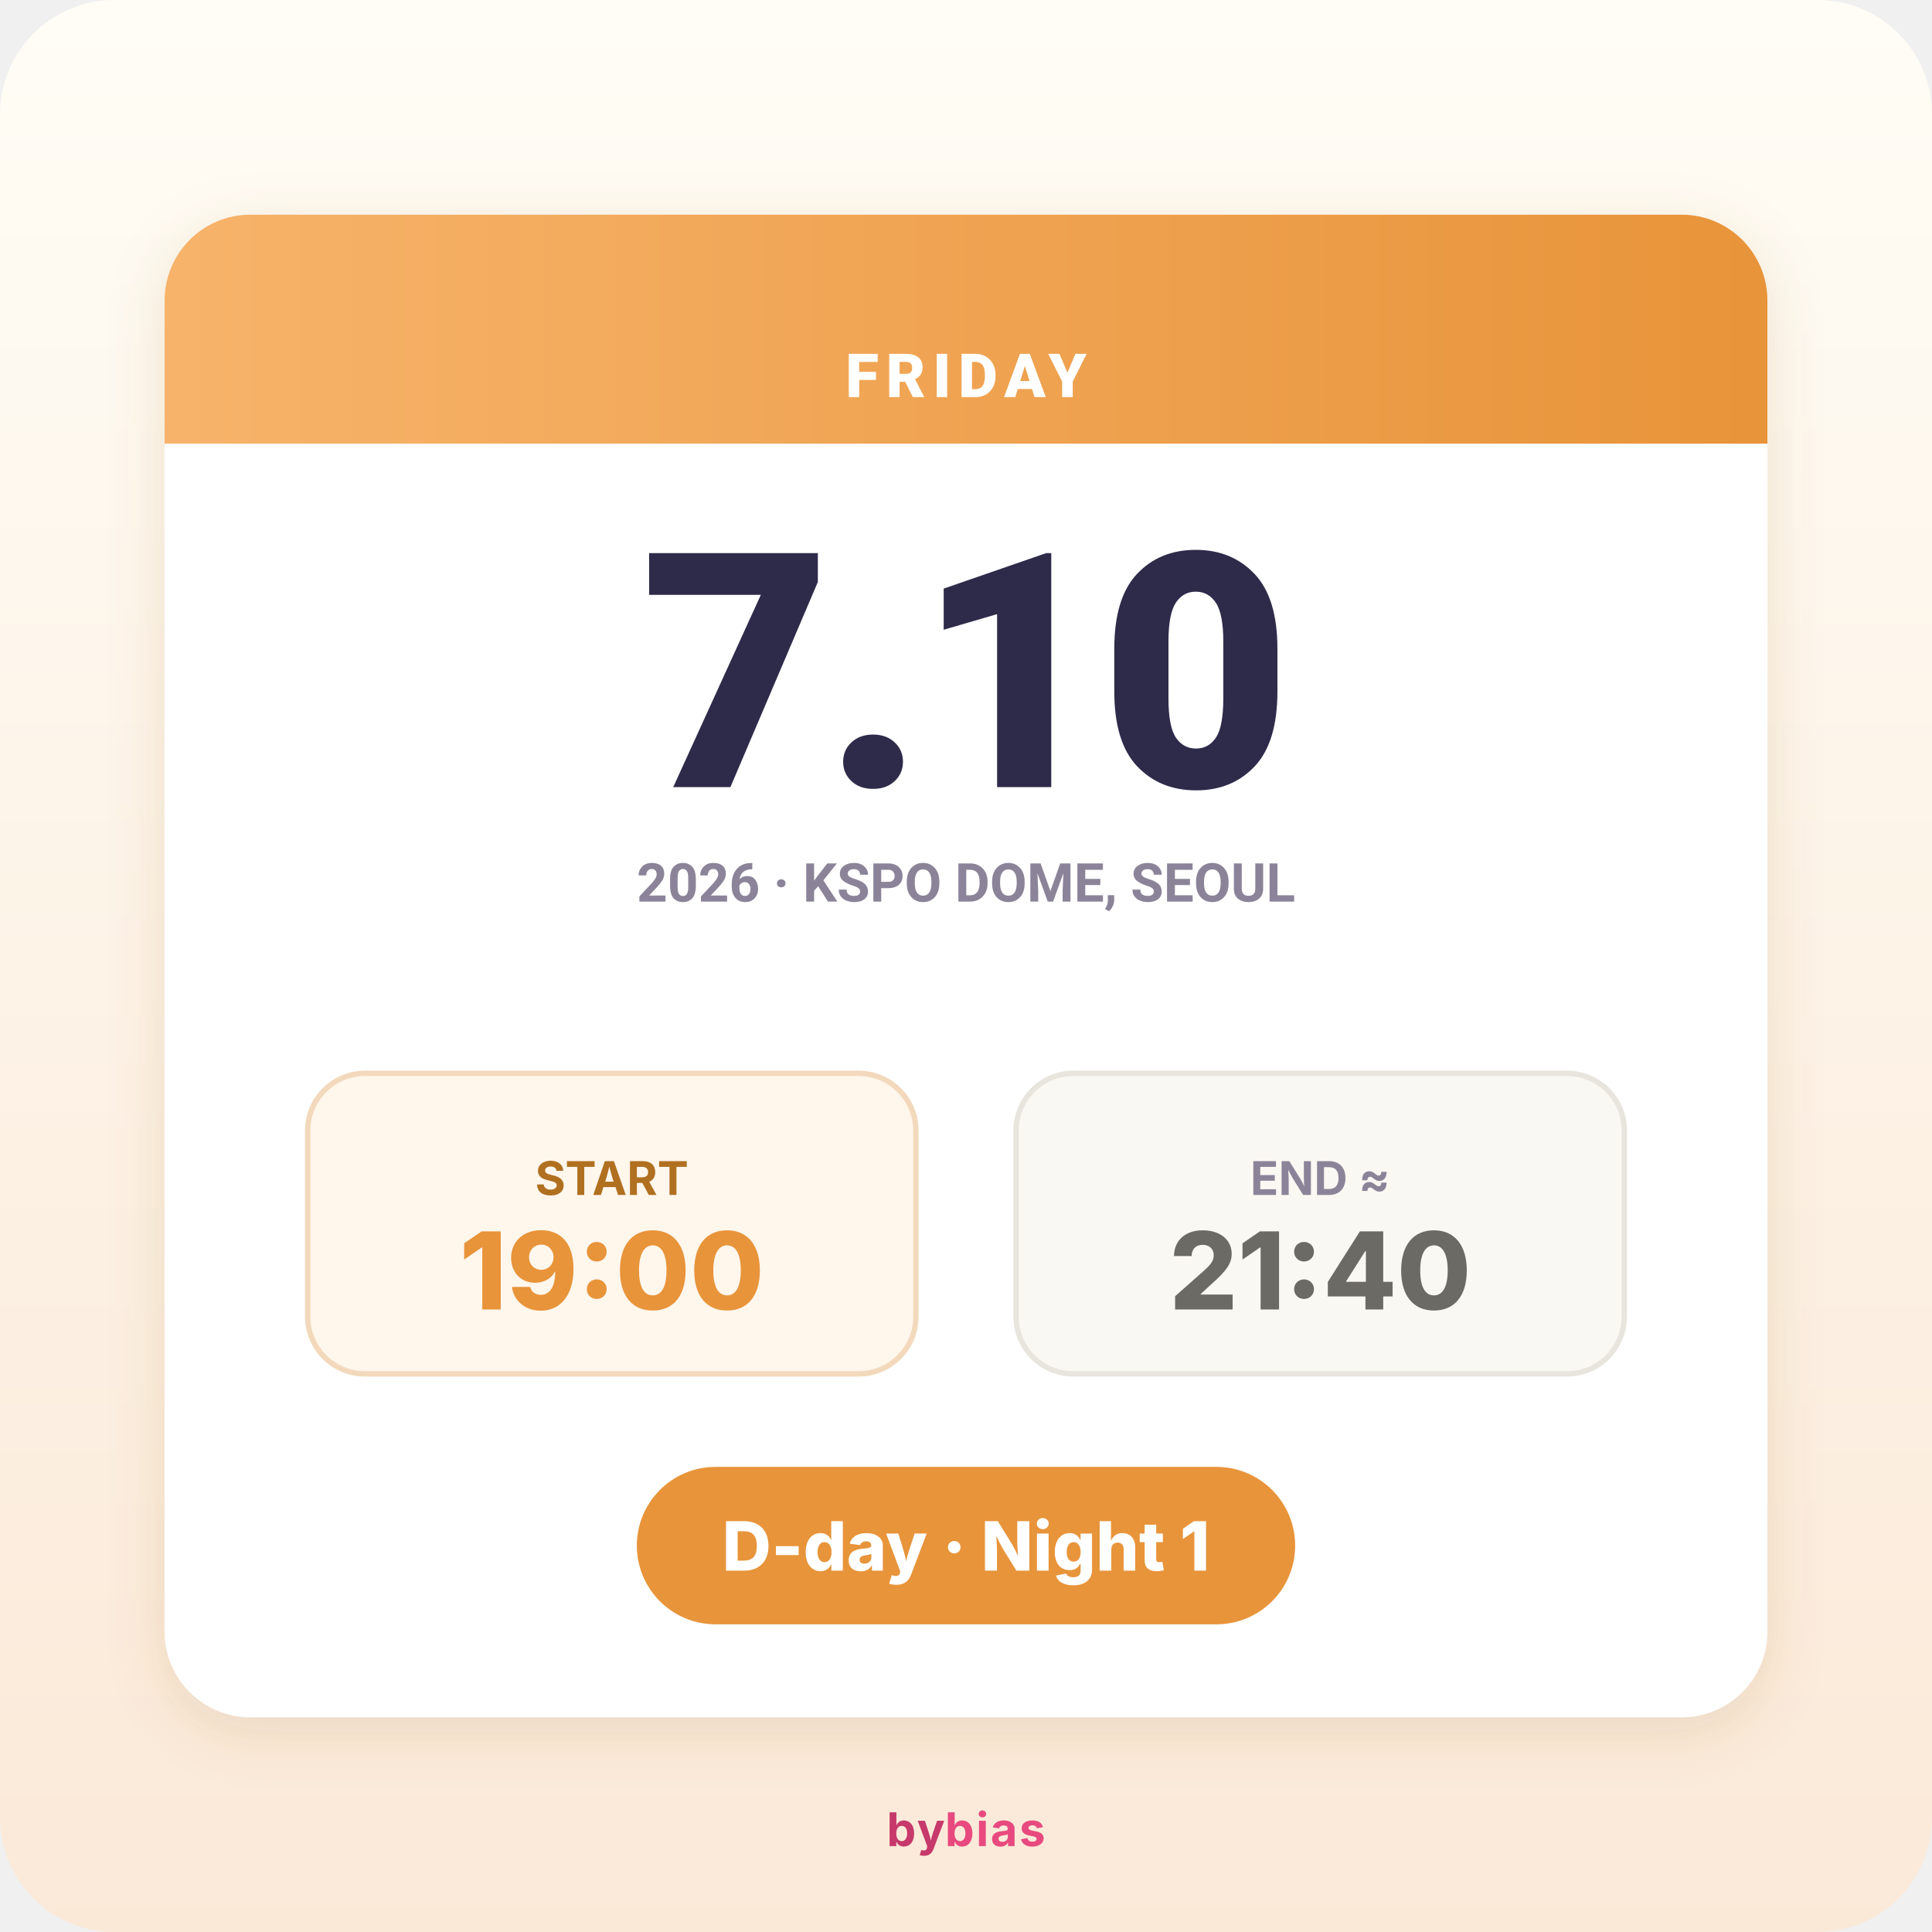
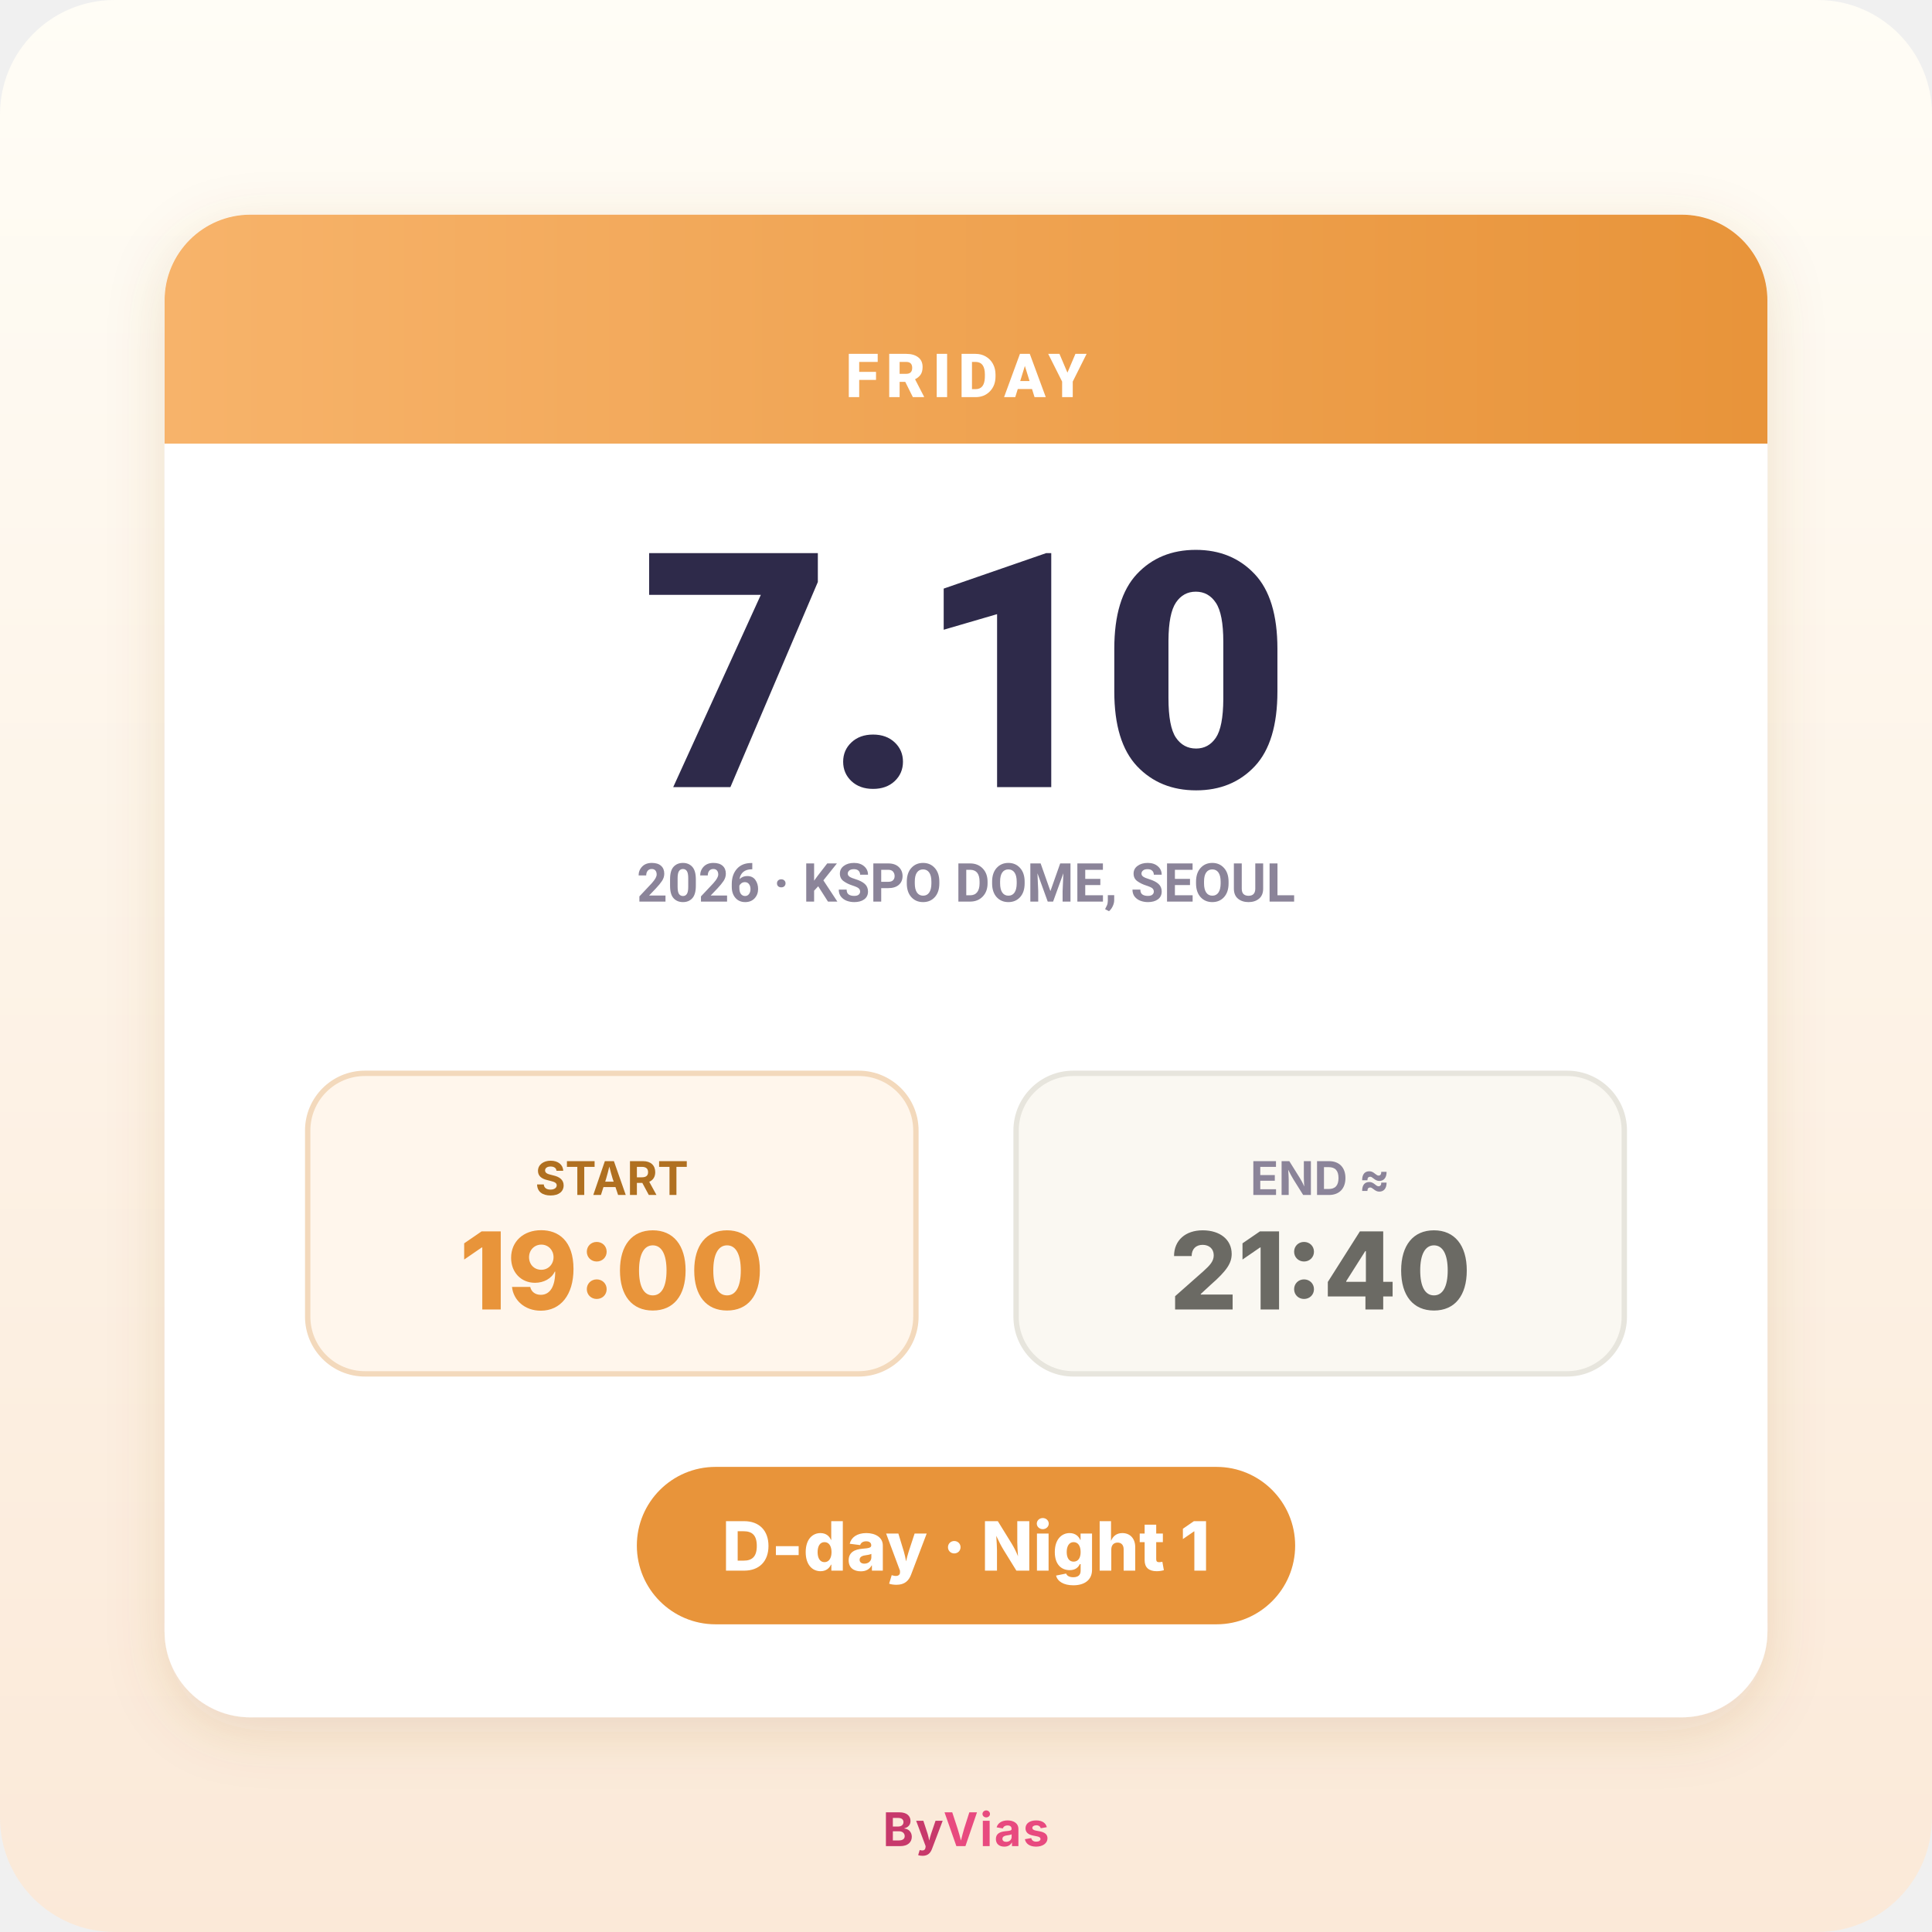
<svg xmlns="http://www.w3.org/2000/svg" viewBox="0 0 540 540" width="540" height="540" role="img" aria-label="Show date Friday July 10">
  <defs>
    <linearGradient id="d1-bg" x1="0" y1="0" x2="0" y2="1">
      <stop offset="0" stop-color="#FFFDF6" />
      <stop offset="1" stop-color="#FBE9D8" />
    </linearGradient>
    <linearGradient id="d1-band" x1="0" y1="0" x2="1" y2="0">
      <stop offset="0" stop-color="#F7B36A" />
      <stop offset="1" stop-color="#E8943A" />
    </linearGradient>
    <filter id="d1-sh" x="-20%" y="-20%" width="140%" height="140%">
      <feDropShadow dx="0" dy="4" stdDeviation="8" flood-color="#9A6420" flood-opacity="0.16" />
    </filter>
    <style>@media (prefers-color-scheme: dark){.svg-panel{fill:#1c1b22!important}.svg-card{fill:#262430!important}.svg-tx{fill:#d6d3cb!important}.svg-bigdate{fill:#4a4668!important}.svg-timecard{fill:#262430!important}}</style>
  </defs>
  <rect x="0" y="0" width="540" height="540" rx="32" fill="url(#d1-bg)" class="svg-panel" />
  <rect x="46" y="60" width="448" height="420" rx="24" fill="#fff" filter="url(#d1-sh)" class="svg-card" />
  <path d="M46 84 a24 24 0 0 1 24 -24 h400 a24 24 0 0 1 24 24 v40 h-448 Z" fill="url(#d1-band)" />
  <text x="270" y="111" text-anchor="middle" font-family="-apple-system,'Segoe UI',Roboto,sans-serif" font-size="17" font-weight="800" fill="#fff" letter-spacing="2">FRIDAY</text>
  <text x="270" y="220" text-anchor="middle" font-family="-apple-system,'Segoe UI',Roboto,sans-serif" font-size="92" font-weight="800" fill="#2E2A4A" letter-spacing="-2" class="svg-bigdate">7.10</text>
  <text x="270" y="252" text-anchor="middle" font-family="-apple-system,'Segoe UI',Roboto,sans-serif" font-size="15" font-weight="600" fill="#8B8499" class="svg-tx">2026 · KSPO DOME, SEOUL</text>
  <g transform="translate(0,300)">
    <rect x="86" y="0" width="170" height="84" rx="16" fill="#FFF6EC" stroke="#F3D9BC" stroke-width="1.5" class="svg-timecard" />
    <text x="171" y="34" text-anchor="middle" font-family="-apple-system,sans-serif" font-size="13" font-weight="700" fill="#B07020">START</text>
    <text x="171" y="66" text-anchor="middle" font-family="-apple-system,sans-serif" font-size="30" font-weight="800" fill="#E8943A">19:00</text>
    <rect x="284" y="0" width="170" height="84" rx="16" fill="#FAF8F2" stroke="#E7E5DD" stroke-width="1.5" class="svg-timecard" />
    <text x="369" y="34" text-anchor="middle" font-family="-apple-system,sans-serif" font-size="13" font-weight="700" fill="#8B8499" class="svg-tx">END ≈</text>
    <text x="369" y="66" text-anchor="middle" font-family="-apple-system,sans-serif" font-size="30" font-weight="800" fill="#6B6A64" class="svg-tx">21:40</text>
  </g>
  <g transform="translate(270,432)">
    <rect x="-92" y="-22" width="184" height="44" rx="22" fill="#E8943A" />
    <text x="0" y="7" text-anchor="middle" font-family="-apple-system,sans-serif" font-size="19" font-weight="800" fill="#fff">D-day · Night 1</text>
  </g>
-   <text x="270" y="516" text-anchor="middle" font-family="-apple-system,sans-serif" font-size="13" font-weight="700" fill="#C7396B" letter-spacing="0.5">by<tspan fill="#E84A7F">bias</tspan>
+   <text x="270" y="516" text-anchor="middle" font-family="-apple-system,sans-serif" font-size="13" font-weight="700" fill="#C7396B" letter-spacing="0.5">By<tspan fill="#E84A7F">Vias</tspan>
  </text>
</svg>
